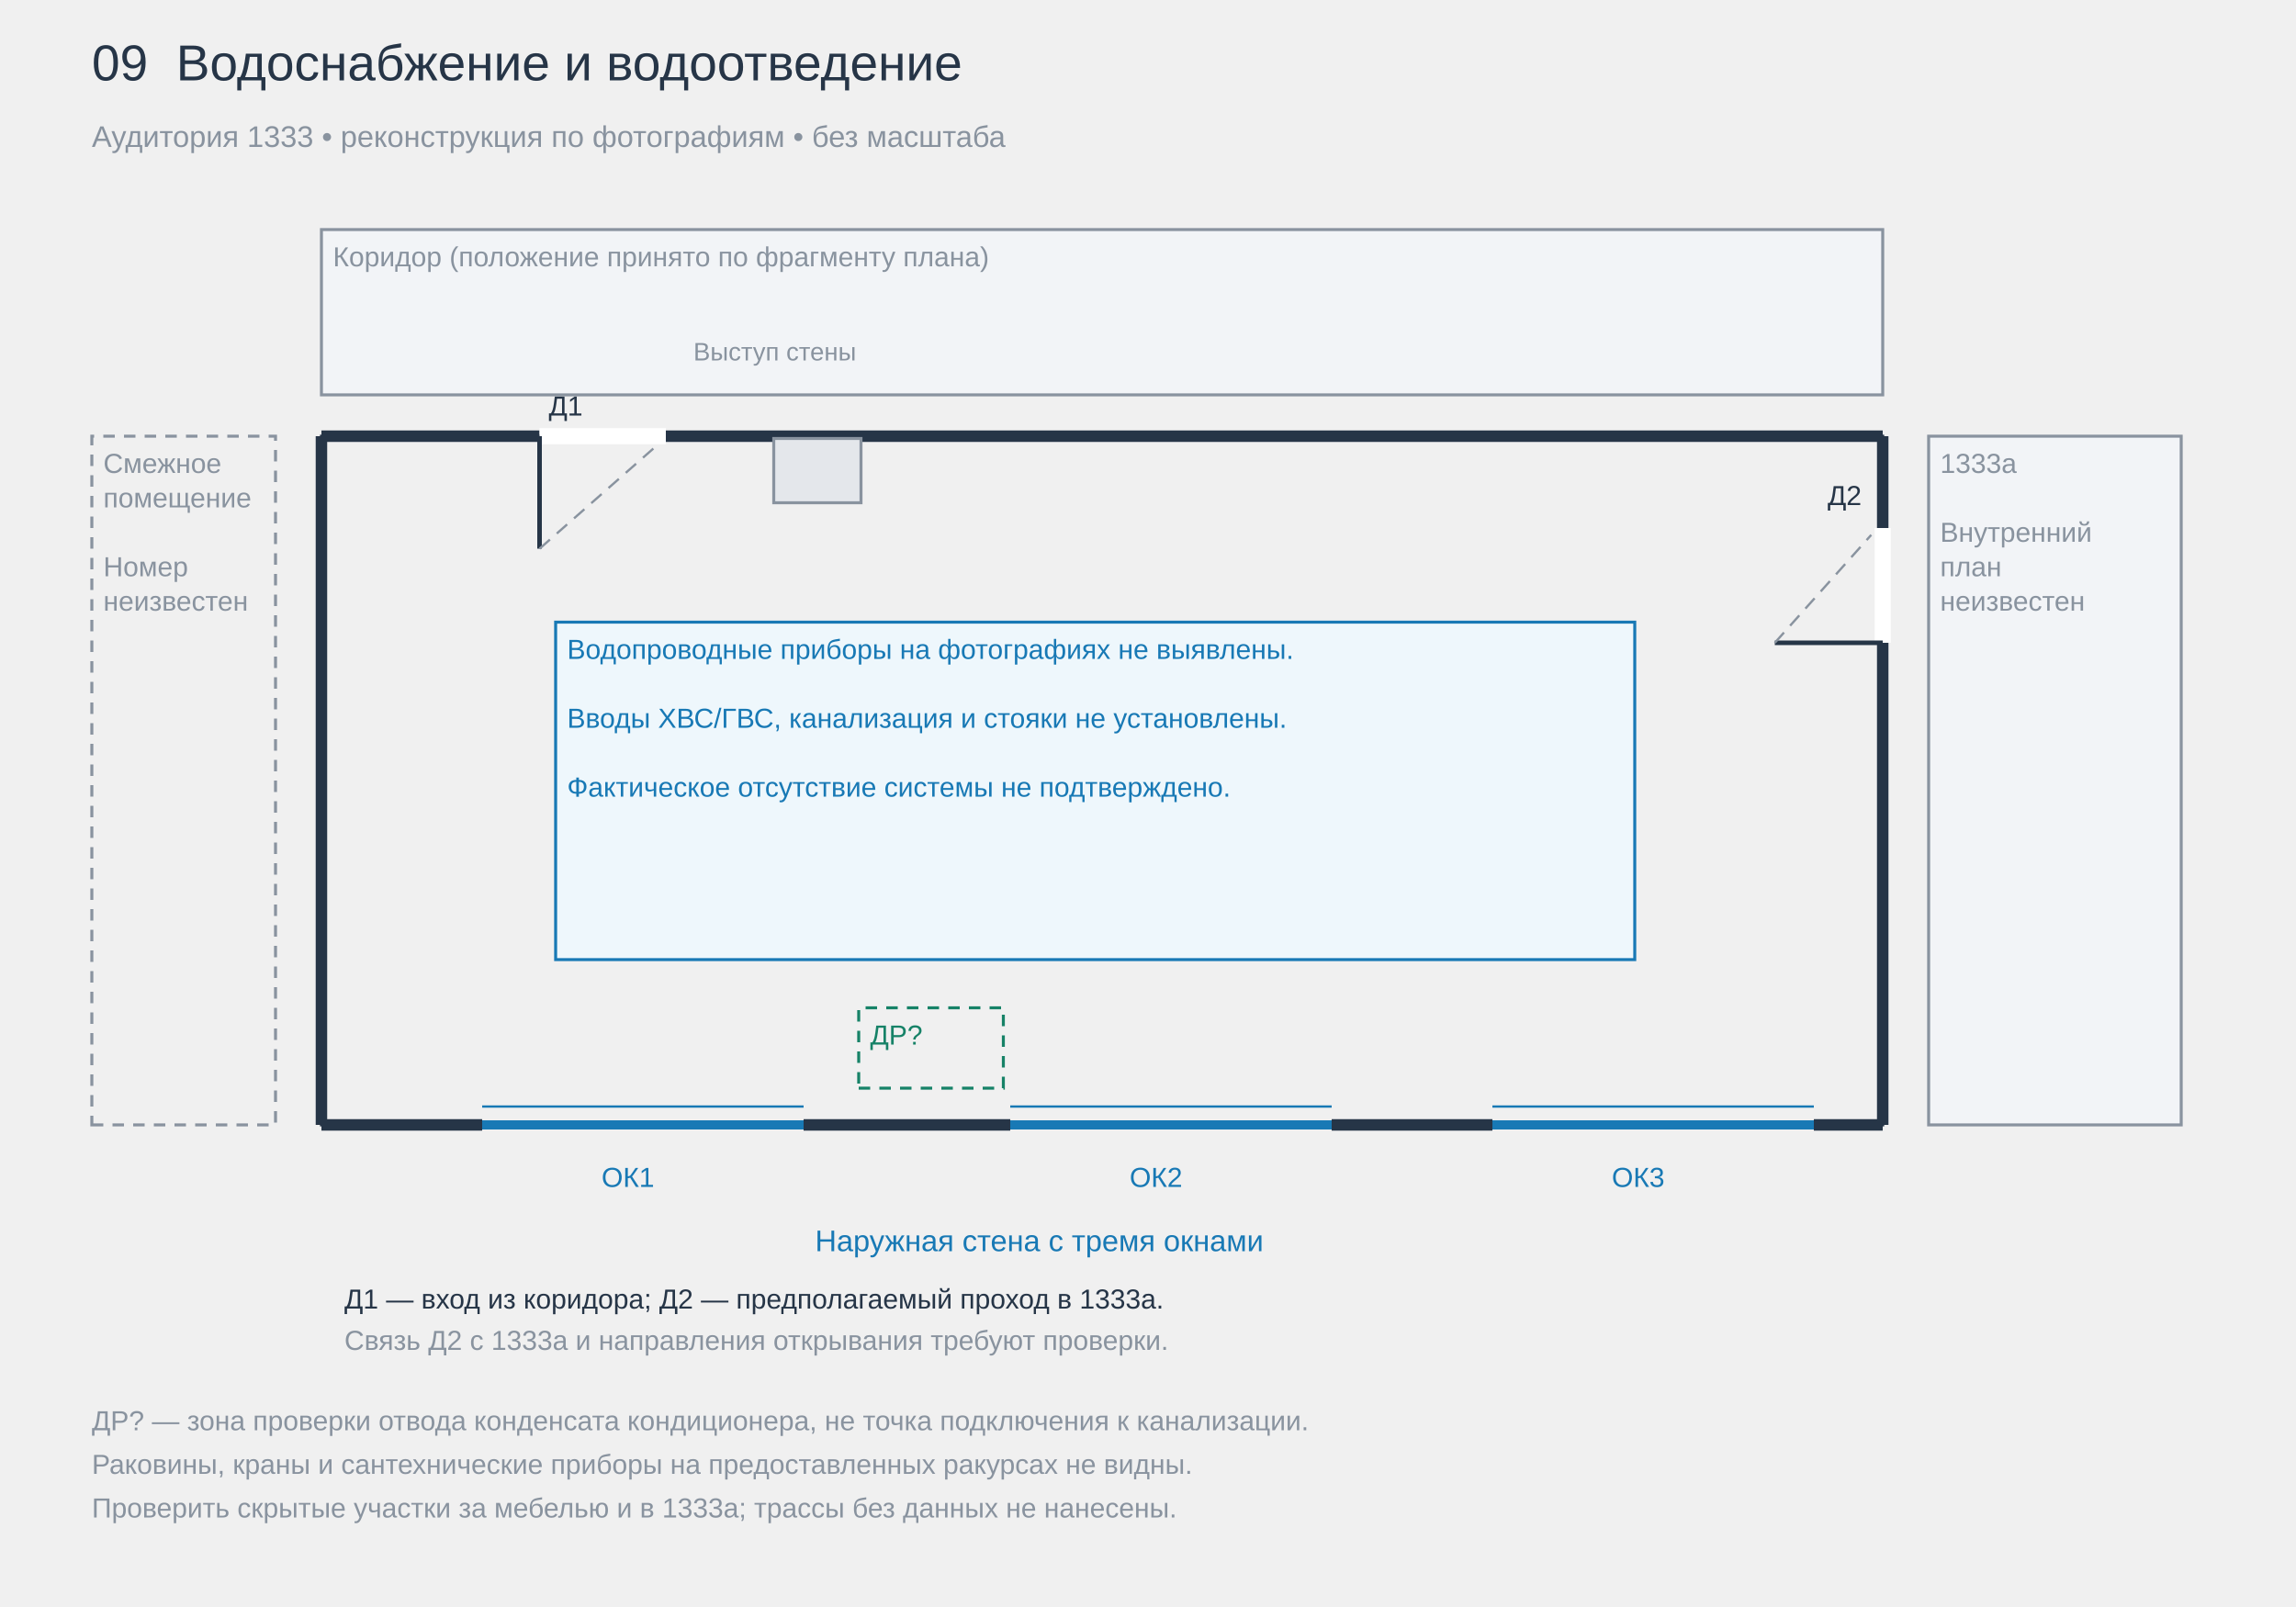
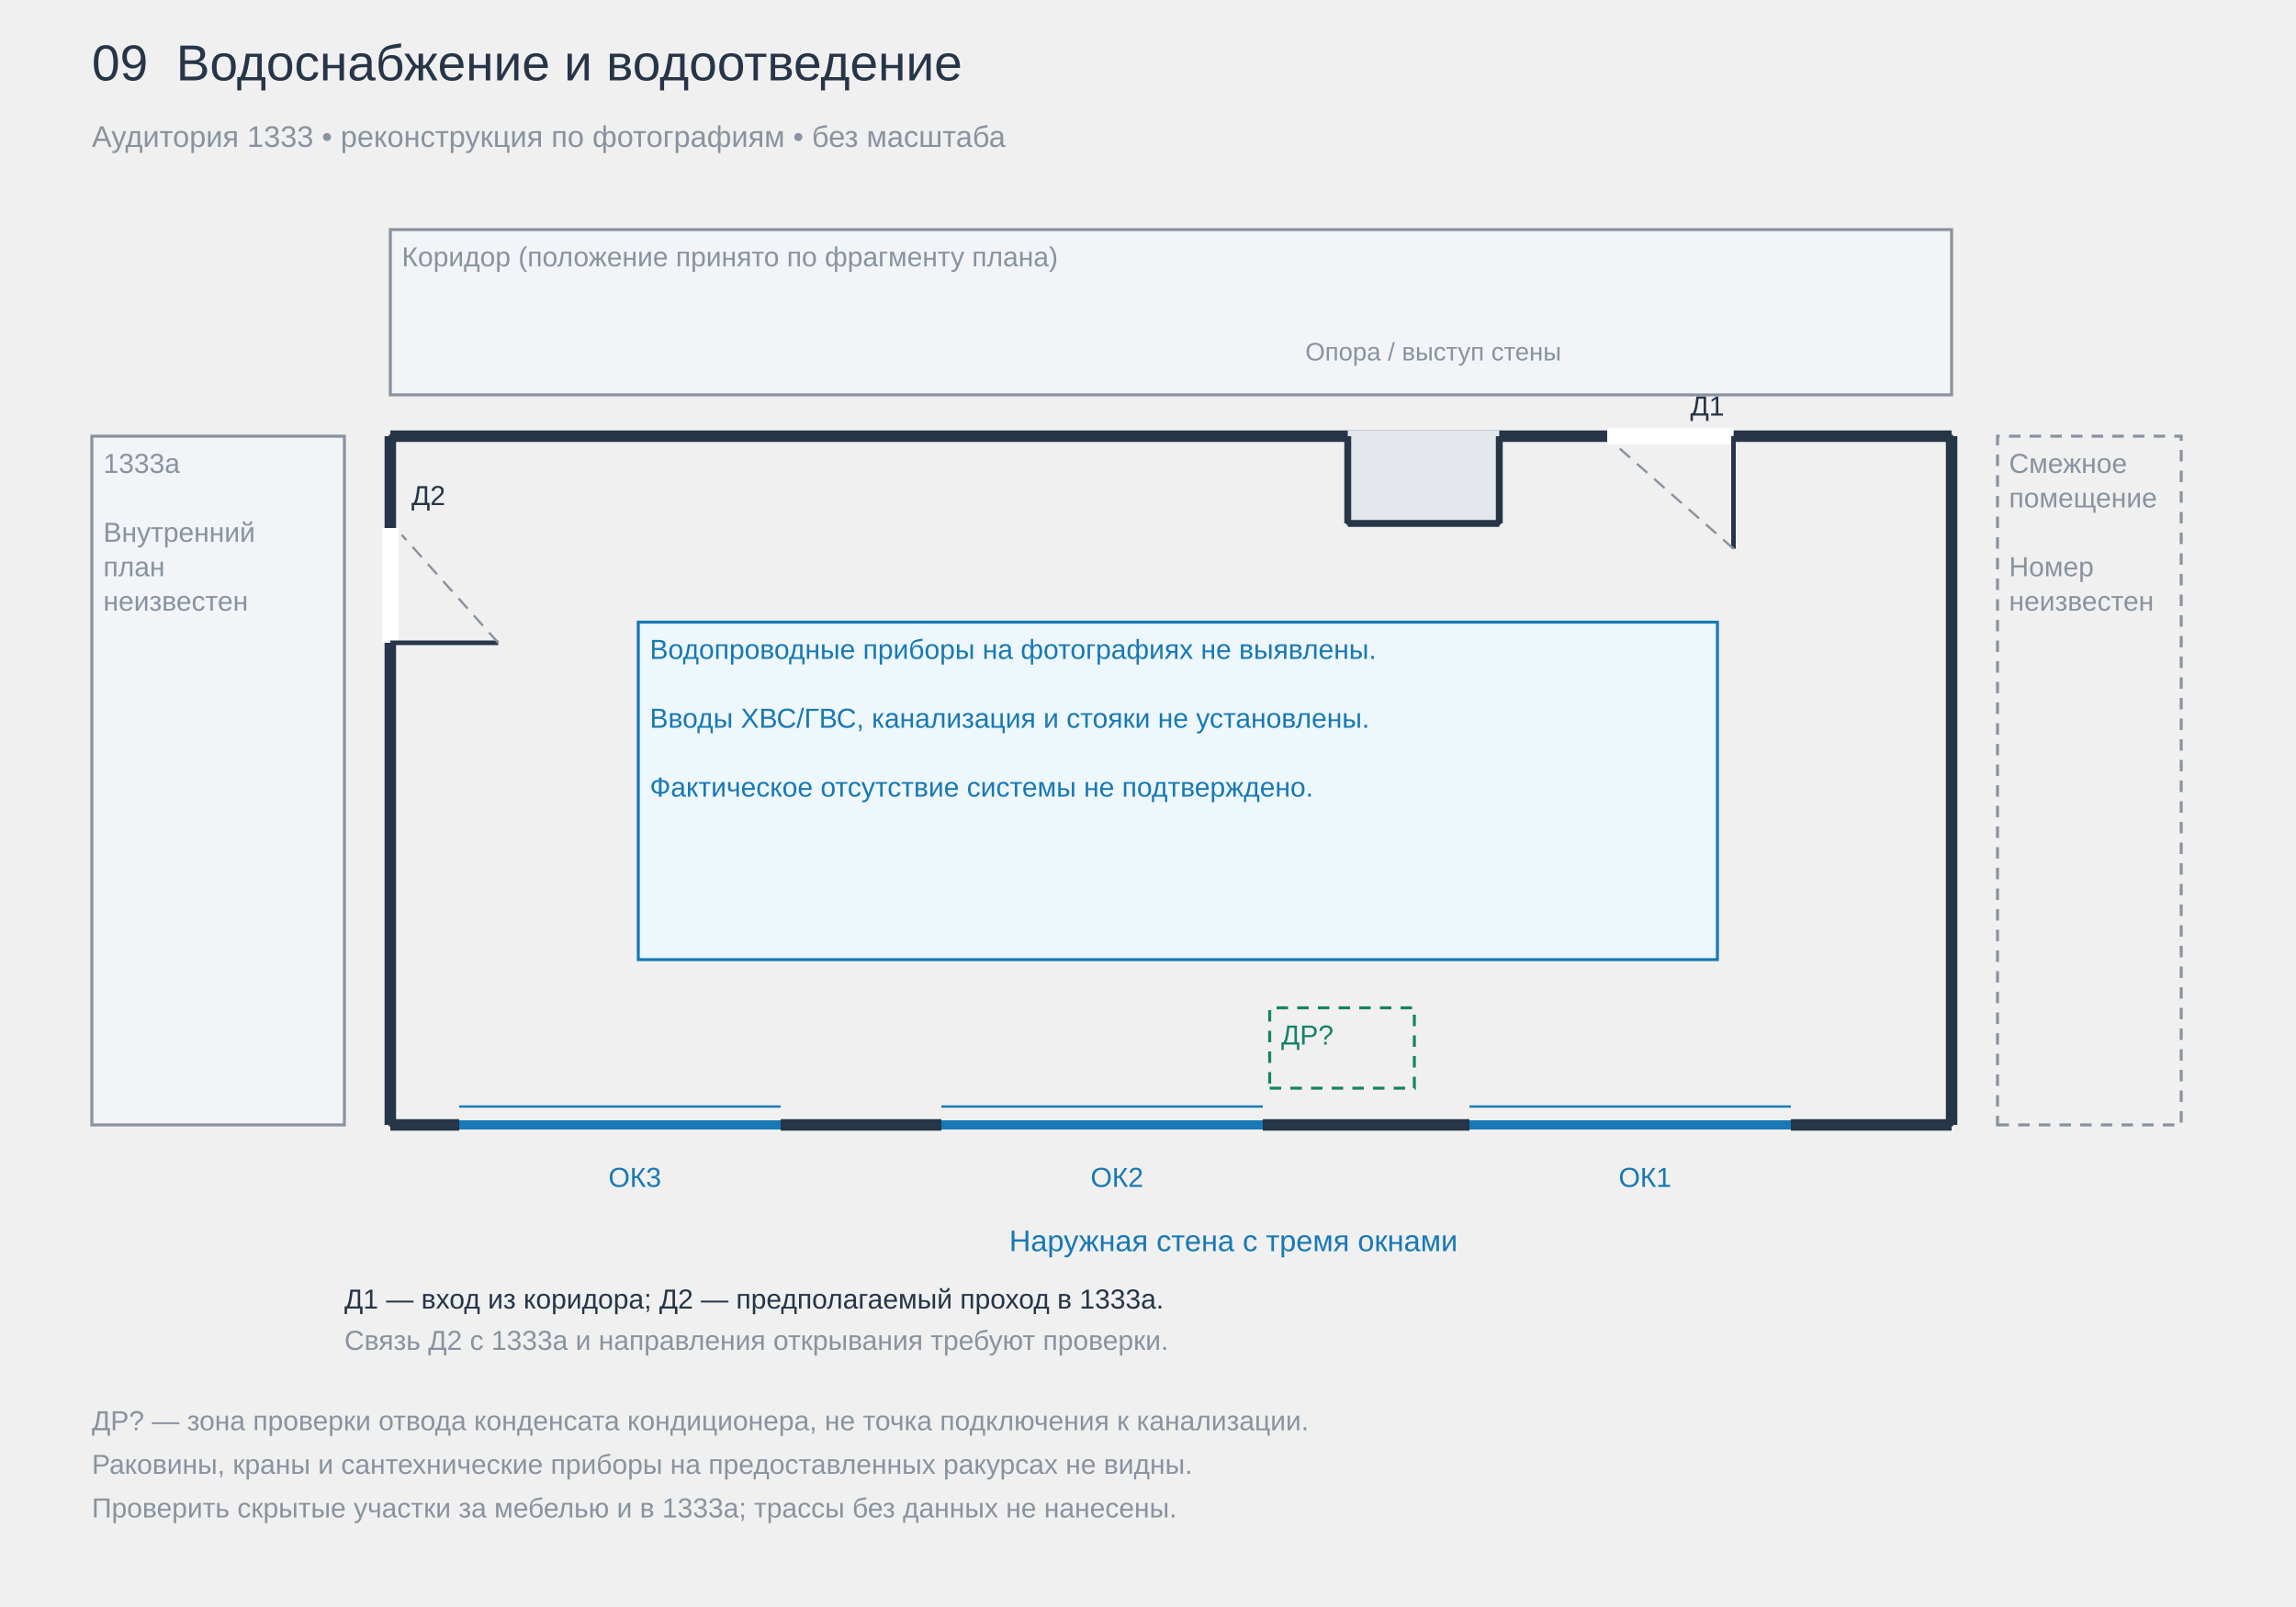
<svg xmlns="http://www.w3.org/2000/svg" version="1.1" width="1000" height="700" viewBox="0 0 1000 700">
  <text fill="#263547" xml:space="preserve" transform="matrix(1 0 -0 1 0 700)" font-size="22" font-family="Arial">
    <tspan y="-665" x="40 52.232 64.464 70.558 76.652 91.304 103.536 116.362 128.594 139.594 151.738 163.97 176.554 191.25 203.482 215.626 227.902 240.134 246.228 258.504 264.598 276.28 288.512 301.338 313.57 325.802 335.878 347.56 359.792 372.618 384.85 396.994 409.27">09  Водоснабжение и водоотведение</tspan>
  </text>
  <text fill="#89939f" xml:space="preserve" transform="matrix(1 0 -0 1 0 700)" font-size="13" font-family="Arial">
    <tspan y="-636" x="40 48.658 55.158 62.737 69.991 75.945 83.173 90.401 97.655 104.688 108.289 115.517 119.846 127.074 134.302 141.53 145.131 149.681 153.282 160.51 167.738 173.419 180.647 187.823 194.323 200.277 207.505 214.005 219.686 227.122 234.376 241.409 245.01 252.043 259.271 262.872 273.558 280.786 286.74 293.968 298.7 305.928 313.156 323.842 331.096 338.129 347.06 350.661 355.211 358.812 366.248 373.476 379.43 383.031 391.962 399.19 405.69 416.116 422.07 429.298 436.734">Аудитория 1­333 • реконструкция по фотографиям • без масштаба</tspan>
  </text>
-   <path transform="matrix(1,0,0,-1,0,700)" d="M140 528H820V600H140Z" fill="#f2f4f7" />
-   <path transform="matrix(1,0,0,-1,0,700)" stroke-width="1.3" stroke-linecap="butt" stroke-miterlimit="10" stroke-linejoin="miter" fill="none" stroke="#89939f" d="M140 528H820V600H140Z" />
+   <path transform="matrix(1,0,0,-1,0,700)" d="M170 528H850V600H170Z" fill="#f2f4f7" />
+   <path transform="matrix(1,0,0,-1,0,700)" stroke-width="1.3" stroke-linecap="butt" stroke-miterlimit="10" stroke-linejoin="miter" fill="none" stroke="#89939f" d="M170 528H850V600H170Z" />
  <text fill="#89939f" xml:space="preserve" transform="matrix(1 0 -0 1 0 700)" font-size="12" font-family="Arial">
-     <tspan y="-584" x="145 151.984 158.656 165.328 172.024 179.02 185.692 192.364 195.688 199.684 206.176 212.848 219.844 226.516 234.532 241.204 247.828 254.524 261.196 264.52 271.012 277.684 284.38 291.004 297.496 302.992 309.664 312.988 319.48 326.152 329.476 339.34 346.012 352.684 357.052 365.296 371.968 378.592 384.088 390.088 393.412 399.904 406.9 413.572 420.196 426.868">Коридор (положение принято по фрагменту плана)</tspan>
+     <tspan y="-584" x="175 181.984 188.656 195.328 202.024 209.02 215.692 222.364 225.688 229.684 236.176 242.848 249.844 256.516 264.532 271.204 277.828 284.524 291.196 294.52 301.012 307.684 314.38 321.004 327.496 332.992 339.664 342.988 349.48 356.152 359.476 369.34 376.012 382.684 387.052 395.296 401.968 408.592 414.088 420.088 423.412 429.904 436.9 443.572 450.196 456.868">Коридор (положение принято по фрагменту плана)</tspan>
  </text>
-   <path transform="matrix(1,0,0,-1,0,700)" d="M840 210H950V510H840Z" fill="#f2f4f7" />
-   <path transform="matrix(1,0,0,-1,0,700)" stroke-width="1.3" stroke-linecap="butt" stroke-miterlimit="10" stroke-linejoin="miter" fill="none" stroke="#89939f" d="M840 210H950V510H840Z" />
+   <path transform="matrix(1,0,0,-1,0,700)" d="M40 210H150V510H40Z" fill="#f2f4f7" />
+   <path transform="matrix(1,0,0,-1,0,700)" stroke-width="1.3" stroke-linecap="butt" stroke-miterlimit="10" stroke-linejoin="miter" fill="none" stroke="#89939f" d="M40 210H150V510H40Z" />
  <text fill="#89939f" xml:space="preserve" transform="matrix(1 0 -0 1 0 700)" font-size="12" font-family="Arial">
-     <tspan y="-494" x="845 851.672 855.668 862.34 869.012 875.684">1­333а</tspan>
+     <tspan y="-494" x="45 51.672 55.668 62.34 69.012 75.684">1­333а</tspan>
  </text>
  <text fill="#89939f" xml:space="preserve" transform="matrix(1 0 -0 1 0 700)" font-size="12" font-family="Arial">
-     <tspan y="-464" x="845 852.992 859.616 865.616 871.112 877.784 884.456 891.08 897.704 904.4">Внутренний</tspan>
+     <tspan y="-464" x="45 52.992 59.616 65.616 71.112 77.784 84.456 91.08 97.704 104.4">Внутренний</tspan>
  </text>
  <text fill="#89939f" xml:space="preserve" transform="matrix(1 0 -0 1 0 700)" font-size="12" font-family="Arial">
-     <tspan y="-449" x="845 851.492 858.488 865.16">план</tspan>
-   </text>
-   <text fill="#89939f" xml:space="preserve" transform="matrix(1 0 -0 1 0 700)" font-size="12" font-family="Arial">
-     <tspan y="-434" x="845 851.624 858.296 864.992 870.488 876.86 883.532 889.532 895.028 901.7">неизвестен</tspan>
-   </text>
-   <path transform="matrix(1,0,0,-1,0,700)" stroke-width="1.3" stroke-linecap="butt" stroke-dasharray="5,4" stroke-miterlimit="10" stroke-linejoin="miter" fill="none" stroke="#89939f" d="M40 210H120V510H40Z" />
-   <text fill="#89939f" xml:space="preserve" transform="matrix(1 0 -0 1 0 700)" font-size="12" font-family="Arial">
-     <tspan y="-494" x="45 53.664 61.908 68.58 76.596 83.22 89.892">Смежное</tspan>
-   </text>
-   <text fill="#89939f" xml:space="preserve" transform="matrix(1 0 -0 1 0 700)" font-size="12" font-family="Arial">
-     <tspan y="-479" x="45 51.492 58.164 66.408 73.08 82.944 89.616 96.24 102.936">помещение</tspan>
-   </text>
-   <text fill="#89939f" xml:space="preserve" transform="matrix(1 0 -0 1 0 700)" font-size="12" font-family="Arial">
-     <tspan y="-449" x="45 53.664 60.336 68.58 75.252">Номер</tspan>
+     <tspan y="-449" x="45 51.492 58.488 65.16">план</tspan>
  </text>
  <text fill="#89939f" xml:space="preserve" transform="matrix(1 0 -0 1 0 700)" font-size="12" font-family="Arial">
    <tspan y="-434" x="45 51.624 58.296 64.992 70.488 76.86 83.532 89.532 95.028 101.7">неизвестен</tspan>
  </text>
-   <path transform="matrix(1,0,0,-1,0,700)" stroke-width="1.3" stroke-linecap="butt" stroke-miterlimit="10" stroke-linejoin="miter" fill="none" stroke="#263547" d="M140 210H820V510H140Z" />
-   <path transform="matrix(1,0,0,-1,0,700)" stroke-width="5" stroke-linecap="butt" stroke-miterlimit="10" stroke-linejoin="miter" fill="none" stroke="#263547" d="M140 510H235" />
-   <path transform="matrix(1,0,0,-1,0,700)" stroke-width="5" stroke-linecap="butt" stroke-miterlimit="10" stroke-linejoin="miter" fill="none" stroke="#263547" d="M290 510H820" />
-   <path transform="matrix(1,0,0,-1,0,700)" stroke-width="5" stroke-linecap="butt" stroke-miterlimit="10" stroke-linejoin="miter" fill="none" stroke="#263547" d="M140 510V210" />
-   <path transform="matrix(1,0,0,-1,0,700)" stroke-width="5" stroke-linecap="butt" stroke-miterlimit="10" stroke-linejoin="miter" fill="none" stroke="#263547" d="M820 510V470" />
-   <path transform="matrix(1,0,0,-1,0,700)" stroke-width="5" stroke-linecap="butt" stroke-miterlimit="10" stroke-linejoin="miter" fill="none" stroke="#263547" d="M820 420V210" />
-   <path transform="matrix(1,0,0,-1,0,700)" stroke-width="5" stroke-linecap="butt" stroke-miterlimit="10" stroke-linejoin="miter" fill="none" stroke="#263547" d="M140 210H210" />
-   <path transform="matrix(1,0,0,-1,0,700)" stroke-width="5" stroke-linecap="butt" stroke-miterlimit="10" stroke-linejoin="miter" fill="none" stroke="#263547" d="M350 210H440" />
-   <path transform="matrix(1,0,0,-1,0,700)" stroke-width="5" stroke-linecap="butt" stroke-miterlimit="10" stroke-linejoin="miter" fill="none" stroke="#263547" d="M580 210H650" />
-   <path transform="matrix(1,0,0,-1,0,700)" stroke-width="5" stroke-linecap="butt" stroke-miterlimit="10" stroke-linejoin="miter" fill="none" stroke="#263547" d="M790 210H820" />
-   <path transform="matrix(1,0,0,-1,0,700)" stroke-width="7" stroke-linecap="butt" stroke-miterlimit="10" stroke-linejoin="miter" fill="none" stroke="#ffffff" d="M235 510H290" />
-   <path transform="matrix(1,0,0,-1,0,700)" stroke-width="7" stroke-linecap="butt" stroke-miterlimit="10" stroke-linejoin="miter" fill="none" stroke="#ffffff" d="M820 470V420" />
-   <path transform="matrix(1,0,0,-1,0,700)" stroke-width="2" stroke-linecap="butt" stroke-miterlimit="10" stroke-linejoin="miter" fill="none" stroke="#263547" d="M235 510V461" />
-   <path transform="matrix(1,0,0,-1,0,700)" stroke-width="1" stroke-linecap="butt" stroke-dasharray="6,4" stroke-miterlimit="10" stroke-linejoin="miter" fill="none" stroke="#89939f" d="M235 461 285 505" />
+   <path transform="matrix(1,0,0,-1,0,700)" stroke-width="1.3" stroke-linecap="butt" stroke-dasharray="5,4" stroke-miterlimit="10" stroke-linejoin="miter" fill="none" stroke="#89939f" d="M870 210H950V510H870Z" />
+   <text fill="#89939f" xml:space="preserve" transform="matrix(1 0 -0 1 0 700)" font-size="12" font-family="Arial">
+     <tspan y="-494" x="875 883.664 891.908 898.58 906.596 913.22 919.892">Смежное</tspan>
+   </text>
+   <text fill="#89939f" xml:space="preserve" transform="matrix(1 0 -0 1 0 700)" font-size="12" font-family="Arial">
+     <tspan y="-479" x="875 881.492 888.164 896.408 903.08 912.944 919.616 926.24 932.936">помещение</tspan>
+   </text>
+   <text fill="#89939f" xml:space="preserve" transform="matrix(1 0 -0 1 0 700)" font-size="12" font-family="Arial">
+     <tspan y="-449" x="875 883.664 890.336 898.58 905.252">Номер</tspan>
+   </text>
+   <text fill="#89939f" xml:space="preserve" transform="matrix(1 0 -0 1 0 700)" font-size="12" font-family="Arial">
+     <tspan y="-434" x="875 881.624 888.296 894.992 900.488 906.86 913.532 919.532 925.028 931.7">неизвестен</tspan>
+   </text>
+   <path transform="matrix(1,0,0,-1,0,700)" stroke-width="1.3" stroke-linecap="butt" stroke-miterlimit="10" stroke-linejoin="miter" fill="none" stroke="#263547" d="M170 210H850V510H170Z" />
+   <path transform="matrix(1,0,0,-1,0,700)" stroke-width="5" stroke-linecap="butt" stroke-miterlimit="10" stroke-linejoin="miter" fill="none" stroke="#263547" d="M850 510H755" />
+   <path transform="matrix(1,0,0,-1,0,700)" stroke-width="5" stroke-linecap="butt" stroke-miterlimit="10" stroke-linejoin="miter" fill="none" stroke="#263547" d="M700 510H170" />
+   <path transform="matrix(1,0,0,-1,0,700)" stroke-width="5" stroke-linecap="butt" stroke-miterlimit="10" stroke-linejoin="miter" fill="none" stroke="#263547" d="M850 510V210" />
+   <path transform="matrix(1,0,0,-1,0,700)" stroke-width="5" stroke-linecap="butt" stroke-miterlimit="10" stroke-linejoin="miter" fill="none" stroke="#263547" d="M170 510V470" />
+   <path transform="matrix(1,0,0,-1,0,700)" stroke-width="5" stroke-linecap="butt" stroke-miterlimit="10" stroke-linejoin="miter" fill="none" stroke="#263547" d="M170 420V210" />
+   <path transform="matrix(1,0,0,-1,0,700)" stroke-width="5" stroke-linecap="butt" stroke-miterlimit="10" stroke-linejoin="miter" fill="none" stroke="#263547" d="M850 210H780" />
+   <path transform="matrix(1,0,0,-1,0,700)" stroke-width="5" stroke-linecap="butt" stroke-miterlimit="10" stroke-linejoin="miter" fill="none" stroke="#263547" d="M640 210H550" />
+   <path transform="matrix(1,0,0,-1,0,700)" stroke-width="5" stroke-linecap="butt" stroke-miterlimit="10" stroke-linejoin="miter" fill="none" stroke="#263547" d="M410 210H340" />
+   <path transform="matrix(1,0,0,-1,0,700)" stroke-width="5" stroke-linecap="butt" stroke-miterlimit="10" stroke-linejoin="miter" fill="none" stroke="#263547" d="M200 210H170" />
+   <path transform="matrix(1,0,0,-1,0,700)" stroke-width="7" stroke-linecap="butt" stroke-miterlimit="10" stroke-linejoin="miter" fill="none" stroke="#ffffff" d="M755 510H700" />
+   <path transform="matrix(1,0,0,-1,0,700)" stroke-width="7" stroke-linecap="butt" stroke-miterlimit="10" stroke-linejoin="miter" fill="none" stroke="#ffffff" d="M170 470V420" />
+   <path transform="matrix(1,0,0,-1,0,700)" stroke-width="2" stroke-linecap="butt" stroke-miterlimit="10" stroke-linejoin="miter" fill="none" stroke="#263547" d="M755 510V461" />
+   <path transform="matrix(1,0,0,-1,0,700)" stroke-width="1" stroke-linecap="butt" stroke-dasharray="6,4" stroke-miterlimit="10" stroke-linejoin="miter" fill="none" stroke="#89939f" d="M755 461 705 505" />
  <text fill="#263547" xml:space="preserve" transform="matrix(1 0 -0 1 0 700)" font-size="12" font-family="Arial">
-     <tspan y="-519" x="239 247.124">Д1</tspan>
+     <tspan y="-519" x="736.199 744.323">Д1</tspan>
  </text>
-   <path transform="matrix(1,0,0,-1,0,700)" stroke-width="2" stroke-linecap="butt" stroke-miterlimit="10" stroke-linejoin="miter" fill="none" stroke="#263547" d="M820 420H773" />
-   <path transform="matrix(1,0,0,-1,0,700)" stroke-width="1" stroke-linecap="butt" stroke-dasharray="6,4" stroke-miterlimit="10" stroke-linejoin="miter" fill="none" stroke="#89939f" d="M773 420 815 467" />
+   <path transform="matrix(1,0,0,-1,0,700)" stroke-width="2" stroke-linecap="butt" stroke-miterlimit="10" stroke-linejoin="miter" fill="none" stroke="#263547" d="M170 420H217" />
+   <path transform="matrix(1,0,0,-1,0,700)" stroke-width="1" stroke-linecap="butt" stroke-dasharray="6,4" stroke-miterlimit="10" stroke-linejoin="miter" fill="none" stroke="#89939f" d="M217 420 175 467" />
  <text fill="#263547" xml:space="preserve" transform="matrix(1 0 -0 1 0 700)" font-size="12" font-family="Arial">
-     <tspan y="-480" x="796 804.124">Д2</tspan>
+     <tspan y="-480" x="179.199 187.323">Д2</tspan>
  </text>
-   <path transform="matrix(1,0,0,-1,0,700)" stroke-width="4" stroke-linecap="butt" stroke-miterlimit="10" stroke-linejoin="miter" fill="none" stroke="#1879b5" d="M210 210H350" />
-   <path transform="matrix(1,0,0,-1,0,700)" stroke-width="1" stroke-linecap="butt" stroke-miterlimit="10" stroke-linejoin="miter" fill="none" stroke="#1879b5" d="M210 218H350" />
+   <path transform="matrix(1,0,0,-1,0,700)" stroke-width="4" stroke-linecap="butt" stroke-miterlimit="10" stroke-linejoin="miter" fill="none" stroke="#1879b5" d="M780 210H640" />
+   <path transform="matrix(1,0,0,-1,0,700)" stroke-width="1" stroke-linecap="butt" stroke-miterlimit="10" stroke-linejoin="miter" fill="none" stroke="#1879b5" d="M780 218H640" />
  <text fill="#1879b5" xml:space="preserve" transform="matrix(1 0 -0 1 0 700)" font-size="12" font-family="Arial">
-     <tspan y="-183" x="262 271.324 278.308">ОК1</tspan>
+     <tspan y="-183" x="705.002 714.326 721.31">ОК1</tspan>
  </text>
-   <path transform="matrix(1,0,0,-1,0,700)" stroke-width="4" stroke-linecap="butt" stroke-miterlimit="10" stroke-linejoin="miter" fill="none" stroke="#1879b5" d="M440 210H580" />
-   <path transform="matrix(1,0,0,-1,0,700)" stroke-width="1" stroke-linecap="butt" stroke-miterlimit="10" stroke-linejoin="miter" fill="none" stroke="#1879b5" d="M440 218H580" />
+   <path transform="matrix(1,0,0,-1,0,700)" stroke-width="4" stroke-linecap="butt" stroke-miterlimit="10" stroke-linejoin="miter" fill="none" stroke="#1879b5" d="M550 210H410" />
+   <path transform="matrix(1,0,0,-1,0,700)" stroke-width="1" stroke-linecap="butt" stroke-miterlimit="10" stroke-linejoin="miter" fill="none" stroke="#1879b5" d="M550 218H410" />
  <text fill="#1879b5" xml:space="preserve" transform="matrix(1 0 -0 1 0 700)" font-size="12" font-family="Arial">
-     <tspan y="-183" x="492 501.324 508.308">ОК2</tspan>
+     <tspan y="-183" x="475.002 484.326 491.31">ОК2</tspan>
  </text>
-   <path transform="matrix(1,0,0,-1,0,700)" stroke-width="4" stroke-linecap="butt" stroke-miterlimit="10" stroke-linejoin="miter" fill="none" stroke="#1879b5" d="M650 210H790" />
-   <path transform="matrix(1,0,0,-1,0,700)" stroke-width="1" stroke-linecap="butt" stroke-miterlimit="10" stroke-linejoin="miter" fill="none" stroke="#1879b5" d="M650 218H790" />
+   <path transform="matrix(1,0,0,-1,0,700)" stroke-width="4" stroke-linecap="butt" stroke-miterlimit="10" stroke-linejoin="miter" fill="none" stroke="#1879b5" d="M340 210H200" />
+   <path transform="matrix(1,0,0,-1,0,700)" stroke-width="1" stroke-linecap="butt" stroke-miterlimit="10" stroke-linejoin="miter" fill="none" stroke="#1879b5" d="M340 218H200" />
  <text fill="#1879b5" xml:space="preserve" transform="matrix(1 0 -0 1 0 700)" font-size="12" font-family="Arial">
-     <tspan y="-183" x="702 711.324 718.308">ОК3</tspan>
+     <tspan y="-183" x="265.002 274.326 281.31">ОК3</tspan>
  </text>
  <text fill="#1879b5" xml:space="preserve" transform="matrix(1 0 -0 1 0 700)" font-size="13" font-family="Arial">
-     <tspan y="-155" x="355 364.386 371.614 378.842 385.342 394.026 401.202 408.43 415.463 419.064 425.564 431.518 438.746 445.922 453.15 456.751 463.251 466.852 472.806 480.034 487.262 496.193 503.226 506.827 514.055 519.736 526.912 534.14 543.071">Наружная стена с тремя окнами</tspan>
+     <tspan y="-155" x="439.549 448.935 456.163 463.391 469.891 478.575 485.751 492.979 500.012 503.613 510.113 516.067 523.295 530.471 537.699 541.3 547.8 551.401 557.355 564.583 571.811 580.742 587.775 591.376 598.605 604.285 611.462 618.69 627.621">Наружная стена с тремя окнами</tspan>
  </text>
-   <path transform="matrix(1,0,0,-1,0,700)" d="M337 481H375V509H337Z" fill="#e4e7eb" />
-   <path transform="matrix(1,0,0,-1,0,700)" stroke-width="1.3" stroke-linecap="butt" stroke-miterlimit="10" stroke-linejoin="miter" fill="none" stroke="#89939f" d="M337 481H375V509H337Z" />
+   <path transform="matrix(1,0,0,-1,0,700)" d="M587 472H653V510H587Z" fill="#e4e7eb" />
+   <path transform="matrix(1,0,0,-1,0,700)" stroke-width="1.3" stroke-linecap="butt" stroke-miterlimit="10" stroke-linejoin="miter" fill="none" stroke="#263547" d="M587 472H653V510H587Z" />
+   <path transform="matrix(1,0,0,-1,0,700)" stroke-width="5" stroke-linecap="butt" stroke-miterlimit="10" stroke-linejoin="miter" fill="none" stroke="#e4e7eb" d="M653 510H587" />
+   <path transform="matrix(1,0,0,-1,0,700)" stroke-width="3" stroke-linecap="butt" stroke-miterlimit="10" stroke-linejoin="miter" fill="none" stroke="#263547" d="M653 510V472" />
+   <path transform="matrix(1,0,0,-1,0,700)" stroke-width="3" stroke-linecap="butt" stroke-miterlimit="10" stroke-linejoin="miter" fill="none" stroke="#263547" d="M653 472H587" />
+   <path transform="matrix(1,0,0,-1,0,700)" stroke-width="3" stroke-linecap="butt" stroke-miterlimit="10" stroke-linejoin="miter" fill="none" stroke="#263547" d="M587 472V510" />
  <text fill="#89939f" xml:space="preserve" transform="matrix(1 0 -0 1 0 700)" font-size="11" font-family="Arial">
-     <tspan y="-543" x="302 309.326 317.224 322.724 327.762 333.262 339.213 342.26 347.76 352.798 358.914 364.986">Выступ стены</tspan>
+     <tspan y="-543" x="568.528 577.075 583.026 589.142 595.258 601.374 604.421 607.468 610.515 616.356 624.254 629.754 634.792 640.292 646.243 649.29 654.79 659.828 665.944 672.016">Опора / выступ стены</tspan>
  </text>
  <text fill="#263547" xml:space="preserve" transform="matrix(1 0 -0 1 0 700)" font-size="12" font-family="Arial">
    <tspan y="-130" x="150 158.124 164.796 168.12 180.12 183.444 189.816 195.816 202.488 209.484 212.808 219.504 225 228.324 233.568 240.24 246.912 253.608 260.604 267.276 273.948 280.62 283.944 287.268 295.392 302.064 305.388 317.388 320.712 327.204 333.876 340.548 347.544 354.036 360.708 367.704 374.376 378.744 385.416 392.088 400.332 408.948 415.644 418.968 425.46 432.132 438.804 444.804 451.476 458.472 461.796 468.168 471.492 478.164 482.16 488.832 495.504 502.176 508.848">Д1 — вход из коридора; Д2 — предполагаемый проход в 1­333а.</tspan>
  </text>
  <text fill="#89939f" xml:space="preserve" transform="matrix(1 0 -0 1 0 700)" font-size="12" font-family="Arial">
    <tspan y="-112" x="150 158.664 165.036 171.528 177.024 183.264 186.588 194.712 201.384 204.708 210.708 214.032 220.704 224.7 231.372 238.044 244.716 251.388 254.712 261.408 264.732 271.356 278.028 284.52 291.192 297.864 304.236 311.232 317.904 324.528 331.224 337.716 341.04 347.712 353.208 358.452 365.124 373.74 380.112 386.784 393.408 400.104 406.596 409.92 415.416 422.088 428.76 435.624 441.624 450.624 456.12 459.444 465.936 472.608 479.28 485.652 492.324 498.996 504.24 510.936">Связь Д2 с 1­333а и направления открывания требуют проверки.</tspan>
  </text>
-   <path transform="matrix(1,0,0,-1,0,700)" d="M242 282H712V429H242Z" fill="#eef7fc" />
-   <path transform="matrix(1,0,0,-1,0,700)" stroke-width="1.3" stroke-linecap="butt" stroke-miterlimit="10" stroke-linejoin="miter" fill="none" stroke="#1879b5" d="M242 282H712V429H242Z" />
+   <path transform="matrix(1,0,0,-1,0,700)" d="M278 282H748V429H278Z" fill="#eef7fc" />
+   <path transform="matrix(1,0,0,-1,0,700)" stroke-width="1.3" stroke-linecap="butt" stroke-miterlimit="10" stroke-linejoin="miter" fill="none" stroke="#1879b5" d="M278 282H748V429H278Z" />
  <text fill="#1879b5" xml:space="preserve" transform="matrix(1 0 -0 1 0 700)" font-size="12" font-family="Arial">
-     <tspan y="-413" x="247 254.992 261.664 268.66 275.332 281.824 288.496 295.168 301.54 308.212 315.208 321.832 330.448 337.12 340.444 346.936 353.608 360.304 367.168 373.84 380.512 389.128 392.452 399.076 405.748 409.072 418.936 425.608 431.104 437.776 442.144 448.816 455.488 465.352 472.048 478.54 484.54 487.864 494.488 501.16 504.484 510.856 519.472 525.964 532.336 539.332 546.004 552.628 561.244">Водопроводные приборы на фотографиях не выявлены.</tspan>
+     <tspan y="-413" x="283 290.992 297.664 304.66 311.332 317.824 324.496 331.168 337.54 344.212 351.208 357.832 366.448 373.12 376.444 382.936 389.608 396.304 403.168 409.84 416.512 425.128 428.452 435.076 441.748 445.072 454.936 461.608 467.104 473.776 478.144 484.816 491.488 501.352 508.048 514.54 520.54 523.864 530.488 537.16 540.484 546.856 555.472 561.964 568.336 575.332 582.004 588.628 597.244">Водопроводные приборы на фотографиях не выявлены.</tspan>
  </text>
  <text fill="#1879b5" xml:space="preserve" transform="matrix(1 0 -0 1 0 700)" font-size="12" font-family="Arial">
-     <tspan y="-383" x="247 254.992 261.364 268.036 275.032 283.648 286.972 294.964 302.956 311.62 314.944 321.436 329.428 338.092 341.416 344.74 349.984 356.656 363.28 369.952 376.948 383.644 389.14 395.812 402.676 409.372 415.864 419.188 425.884 429.208 435.208 440.704 447.376 453.868 459.112 465.808 469.132 475.756 482.428 485.752 491.752 497.752 503.248 509.92 516.544 523.216 529.588 536.584 543.256 549.88 558.496">Вводы ХВС/ГВС, канализация и стояки не установлены.</tspan>
+     <tspan y="-383" x="283 290.992 297.364 304.036 311.032 319.648 322.972 330.964 338.956 347.62 350.944 357.436 365.428 374.092 377.416 380.74 385.984 392.656 399.28 405.952 412.948 419.644 425.14 431.812 438.676 445.372 451.864 455.188 461.884 465.208 471.208 476.704 483.376 489.868 495.112 501.808 505.132 511.756 518.428 521.752 527.752 533.752 539.248 545.92 552.544 559.216 565.588 572.584 579.256 585.88 594.496">Вводы ХВС/ГВС, канализация и стояки не установлены.</tspan>
  </text>
  <text fill="#1879b5" xml:space="preserve" transform="matrix(1 0 -0 1 0 700)" font-size="12" font-family="Arial">
-     <tspan y="-353" x="247 256.12 262.792 268.036 273.532 280.228 286.468 293.14 299.14 304.384 311.056 317.728 321.052 327.724 333.22 339.22 345.22 350.716 356.716 362.212 368.584 375.28 381.952 385.276 391.276 397.972 403.972 409.468 416.14 424.384 433 436.324 442.948 449.62 452.944 459.436 466.108 473.104 478.6 484.972 491.644 498.316 506.332 513.328 520 526.624 533.296">Фактическое отсутствие системы не подтверждено.</tspan>
+     <tspan y="-353" x="283 292.12 298.792 304.036 309.532 316.228 322.468 329.14 335.14 340.384 347.056 353.728 357.052 363.724 369.22 375.22 381.22 386.716 392.716 398.212 404.584 411.28 417.952 421.276 427.276 433.972 439.972 445.468 452.14 460.384 469 472.324 478.948 485.62 488.944 495.436 502.108 509.104 514.6 520.972 527.644 534.316 542.332 549.328 556 562.624 569.296">Фактическое отсутствие системы не подтверждено.</tspan>
  </text>
-   <path transform="matrix(1,0,0,-1,0,700)" stroke-width="1.3" stroke-linecap="butt" stroke-dasharray="5,4" stroke-miterlimit="10" stroke-linejoin="miter" fill="none" stroke="#168267" d="M374 226H437V261H374Z" />
+   <path transform="matrix(1,0,0,-1,0,700)" stroke-width="1.3" stroke-linecap="butt" stroke-dasharray="5,4" stroke-miterlimit="10" stroke-linejoin="miter" fill="none" stroke="#168267" d="M553 226H616V261H553Z" />
  <text fill="#168267" xml:space="preserve" transform="matrix(1 0 -0 1 0 700)" font-size="12" font-family="Arial">
-     <tspan y="-245" x="379 387.124 395.116">ДР?</tspan>
+     <tspan y="-245" x="558 566.124 574.116">ДР?</tspan>
  </text>
  <text fill="#89939f" xml:space="preserve" transform="matrix(1 0 -0 1 0 700)" font-size="12" font-family="Arial">
    <tspan y="-77" x="40 48.124 56.116 62.788 66.112 78.112 81.436 86.932 93.604 100.228 106.9 110.224 116.716 123.388 130.06 136.432 143.104 149.776 155.02 161.716 165.04 171.712 177.208 183.58 190.252 197.248 203.92 207.244 212.488 219.16 225.784 232.78 239.452 246.076 252.076 258.748 264.244 270.916 274.24 279.484 286.156 292.78 299.776 306.472 313.336 320.032 326.704 333.328 340 346.672 353.344 356.668 359.992 366.616 373.288 376.612 382.108 388.78 395.02 400.264 406.936 410.26 416.752 423.424 430.42 435.664 442.66 451.66 457.9 464.572 471.196 477.892 484.384 487.708 492.952 496.276 501.52 508.192 514.816 521.488 528.484 535.18 540.676 547.348 554.212 560.908 567.604">ДР? — зона проверки отвода конденсата кондиционера, не точка подключения к канализации.</tspan>
  </text>
  <text fill="#89939f" xml:space="preserve" transform="matrix(1 0 -0 1 0 700)" font-size="12" font-family="Arial">
    <tspan y="-58" x="40 47.992 54.664 59.908 66.58 72.952 79.648 86.272 94.888 98.212 101.536 106.78 113.452 120.124 126.748 135.364 138.688 145.384 148.708 154.708 161.38 168.004 173.5 180.172 186.172 192.796 199.492 205.732 212.404 218.404 223.648 230.344 237.016 240.34 246.832 253.504 260.2 267.064 273.736 280.408 289.024 292.348 298.972 305.644 308.968 315.46 322.132 328.804 335.8 342.472 348.472 353.968 360.64 367.012 374.008 380.68 387.304 393.928 402.544 408.544 411.868 418.54 425.212 430.456 436.456 443.128 449.128 455.8 461.8 465.124 471.748 478.42 481.744 488.116 494.812 501.808 508.432 517.048">Раковины, краны и сантехнические приборы на предоставленных ракурсах не видны.</tspan>
  </text>
  <text fill="#89939f" xml:space="preserve" transform="matrix(1 0 -0 1 0 700)" font-size="12" font-family="Arial">
    <tspan y="-39" x="40 48.616 55.288 61.96 68.332 75.004 81.676 88.372 93.868 100.108 103.432 109.432 114.676 121.348 129.964 135.46 144.076 150.748 154.072 160.072 166.312 172.984 178.984 184.48 189.724 196.42 199.744 205.24 211.912 215.236 223.48 230.152 237.016 243.688 250.684 256.924 265.924 269.248 275.944 279.268 285.64 288.964 295.636 299.632 306.304 312.976 319.648 326.32 329.644 332.968 338.464 345.136 351.808 357.808 363.808 372.424 375.748 382.612 389.284 394.78 398.104 405.1 411.772 418.396 425.02 433.636 439.636 442.96 449.584 456.256 459.58 466.204 472.876 479.5 486.172 492.172 498.844 505.468 514.084">Проверить скрытые участки за мебелью и в 1­333а; трассы без данных не нанесены.</tspan>
  </text>
</svg>
